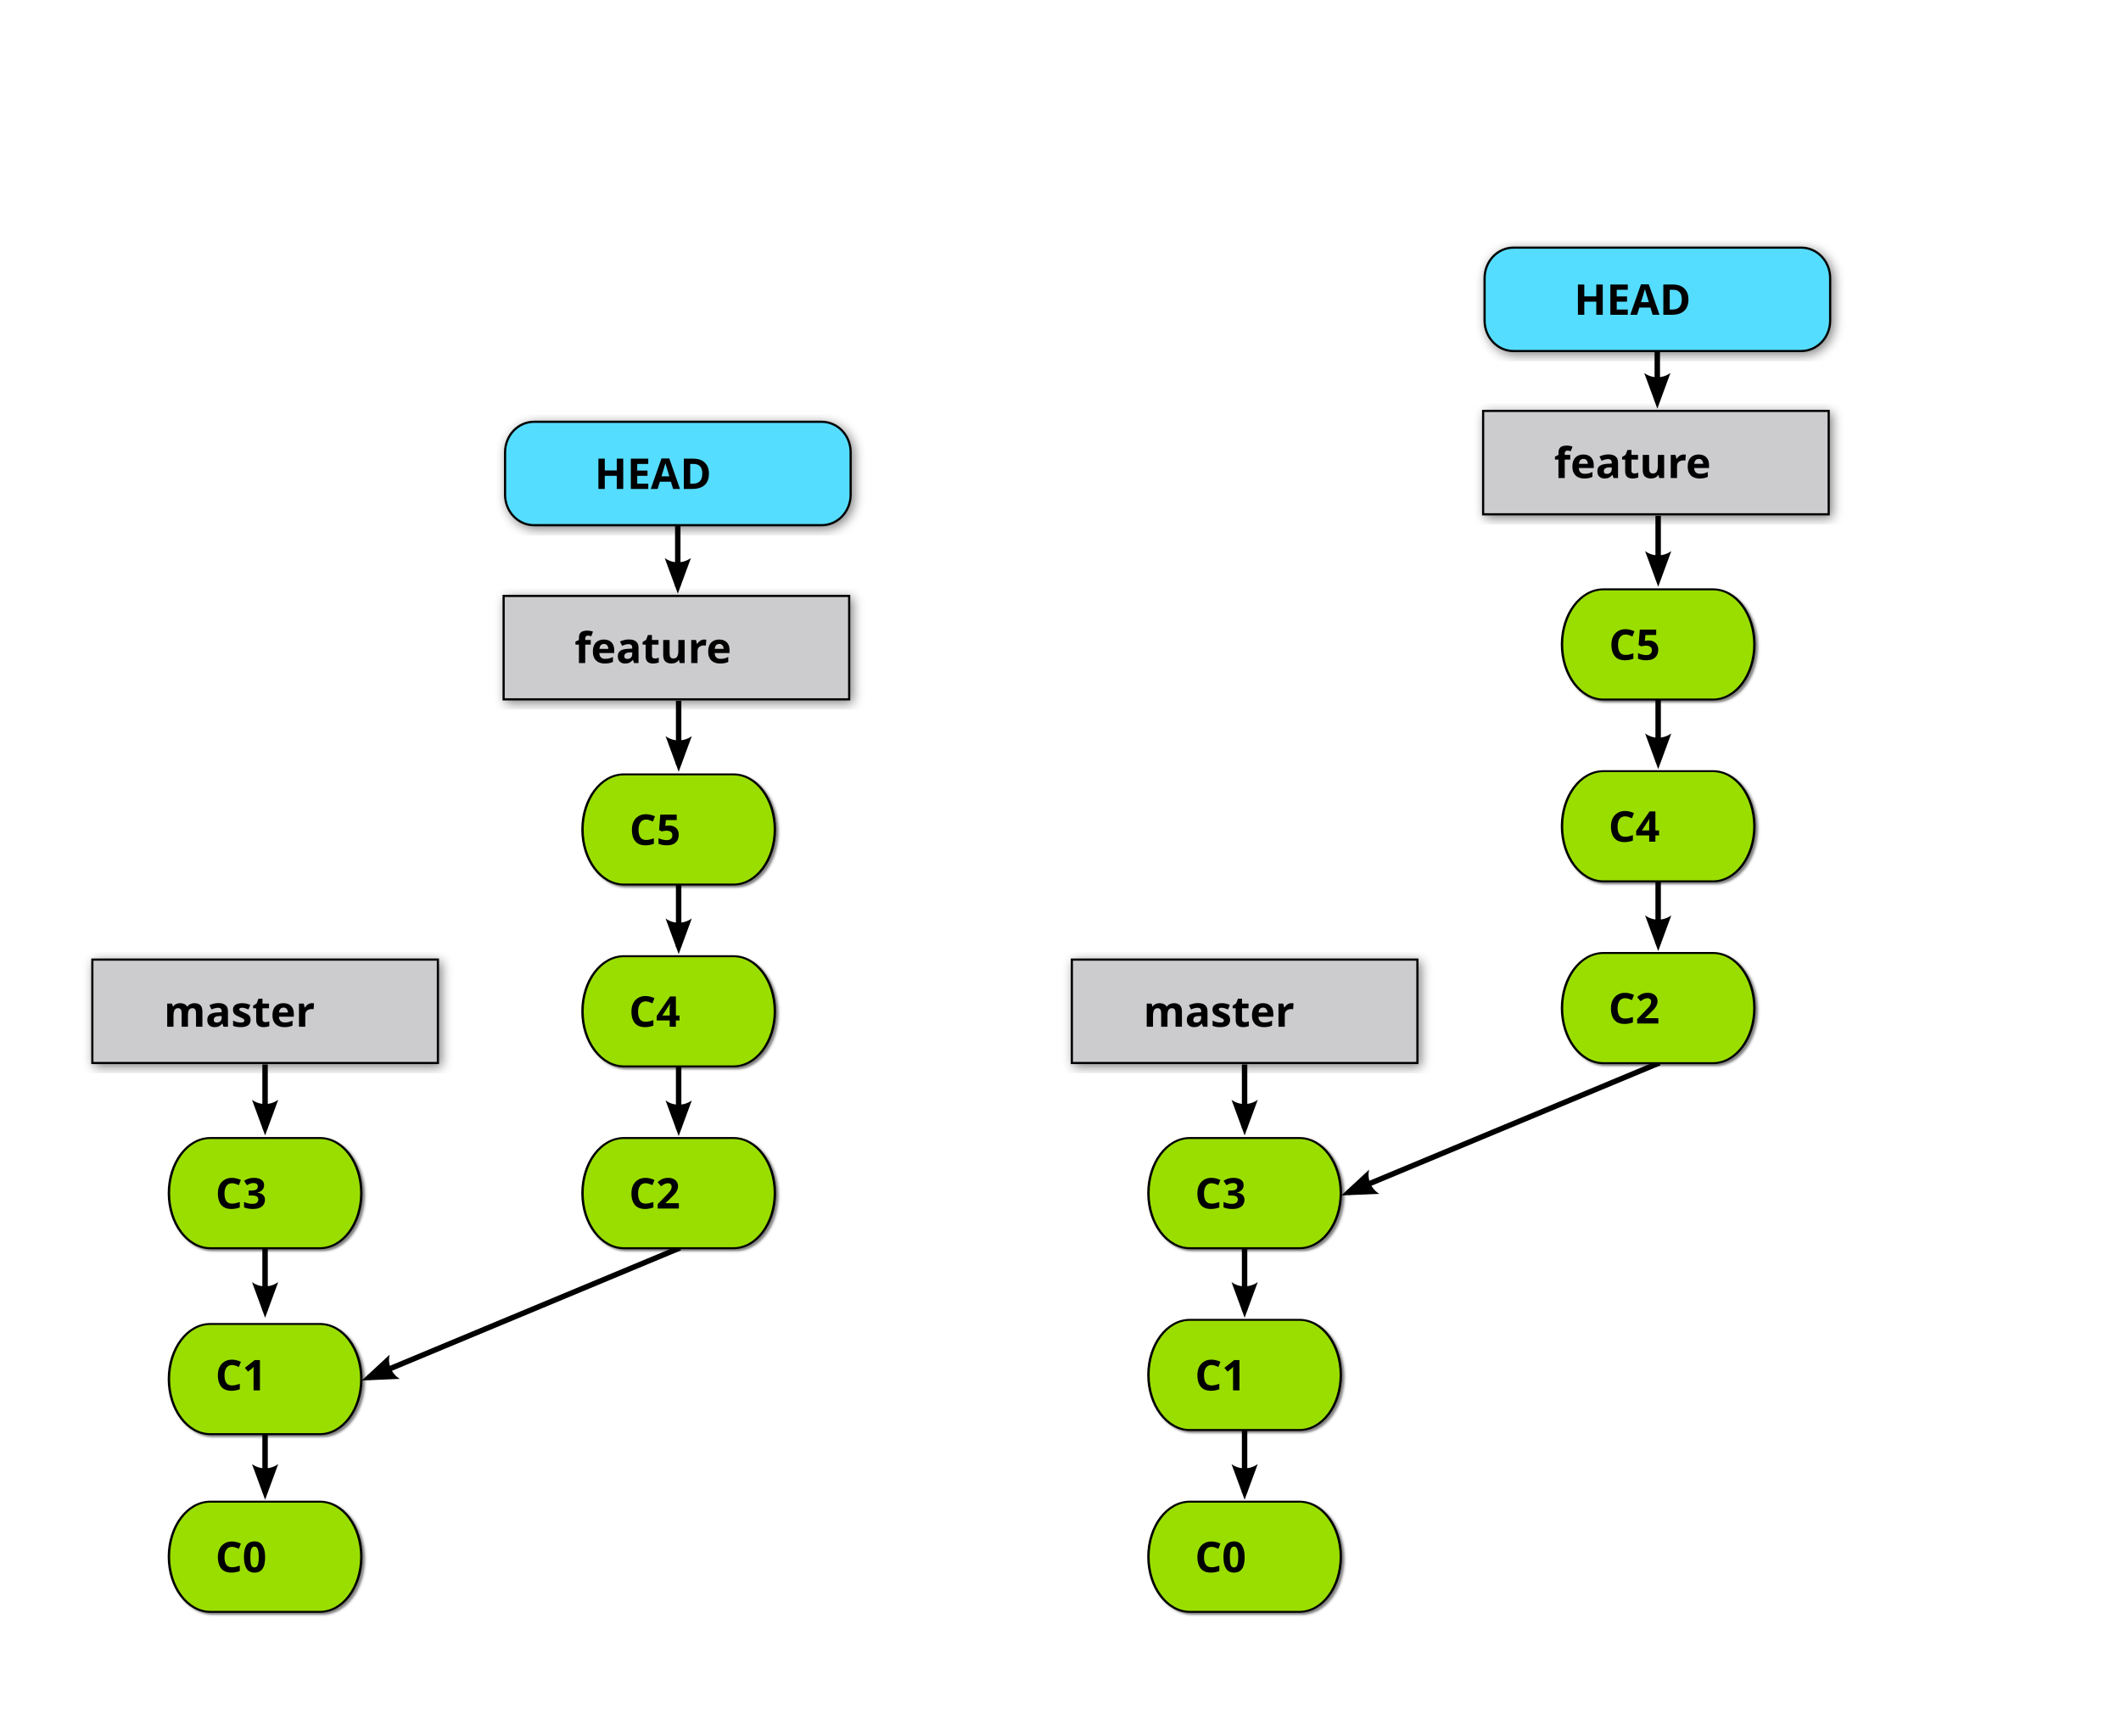
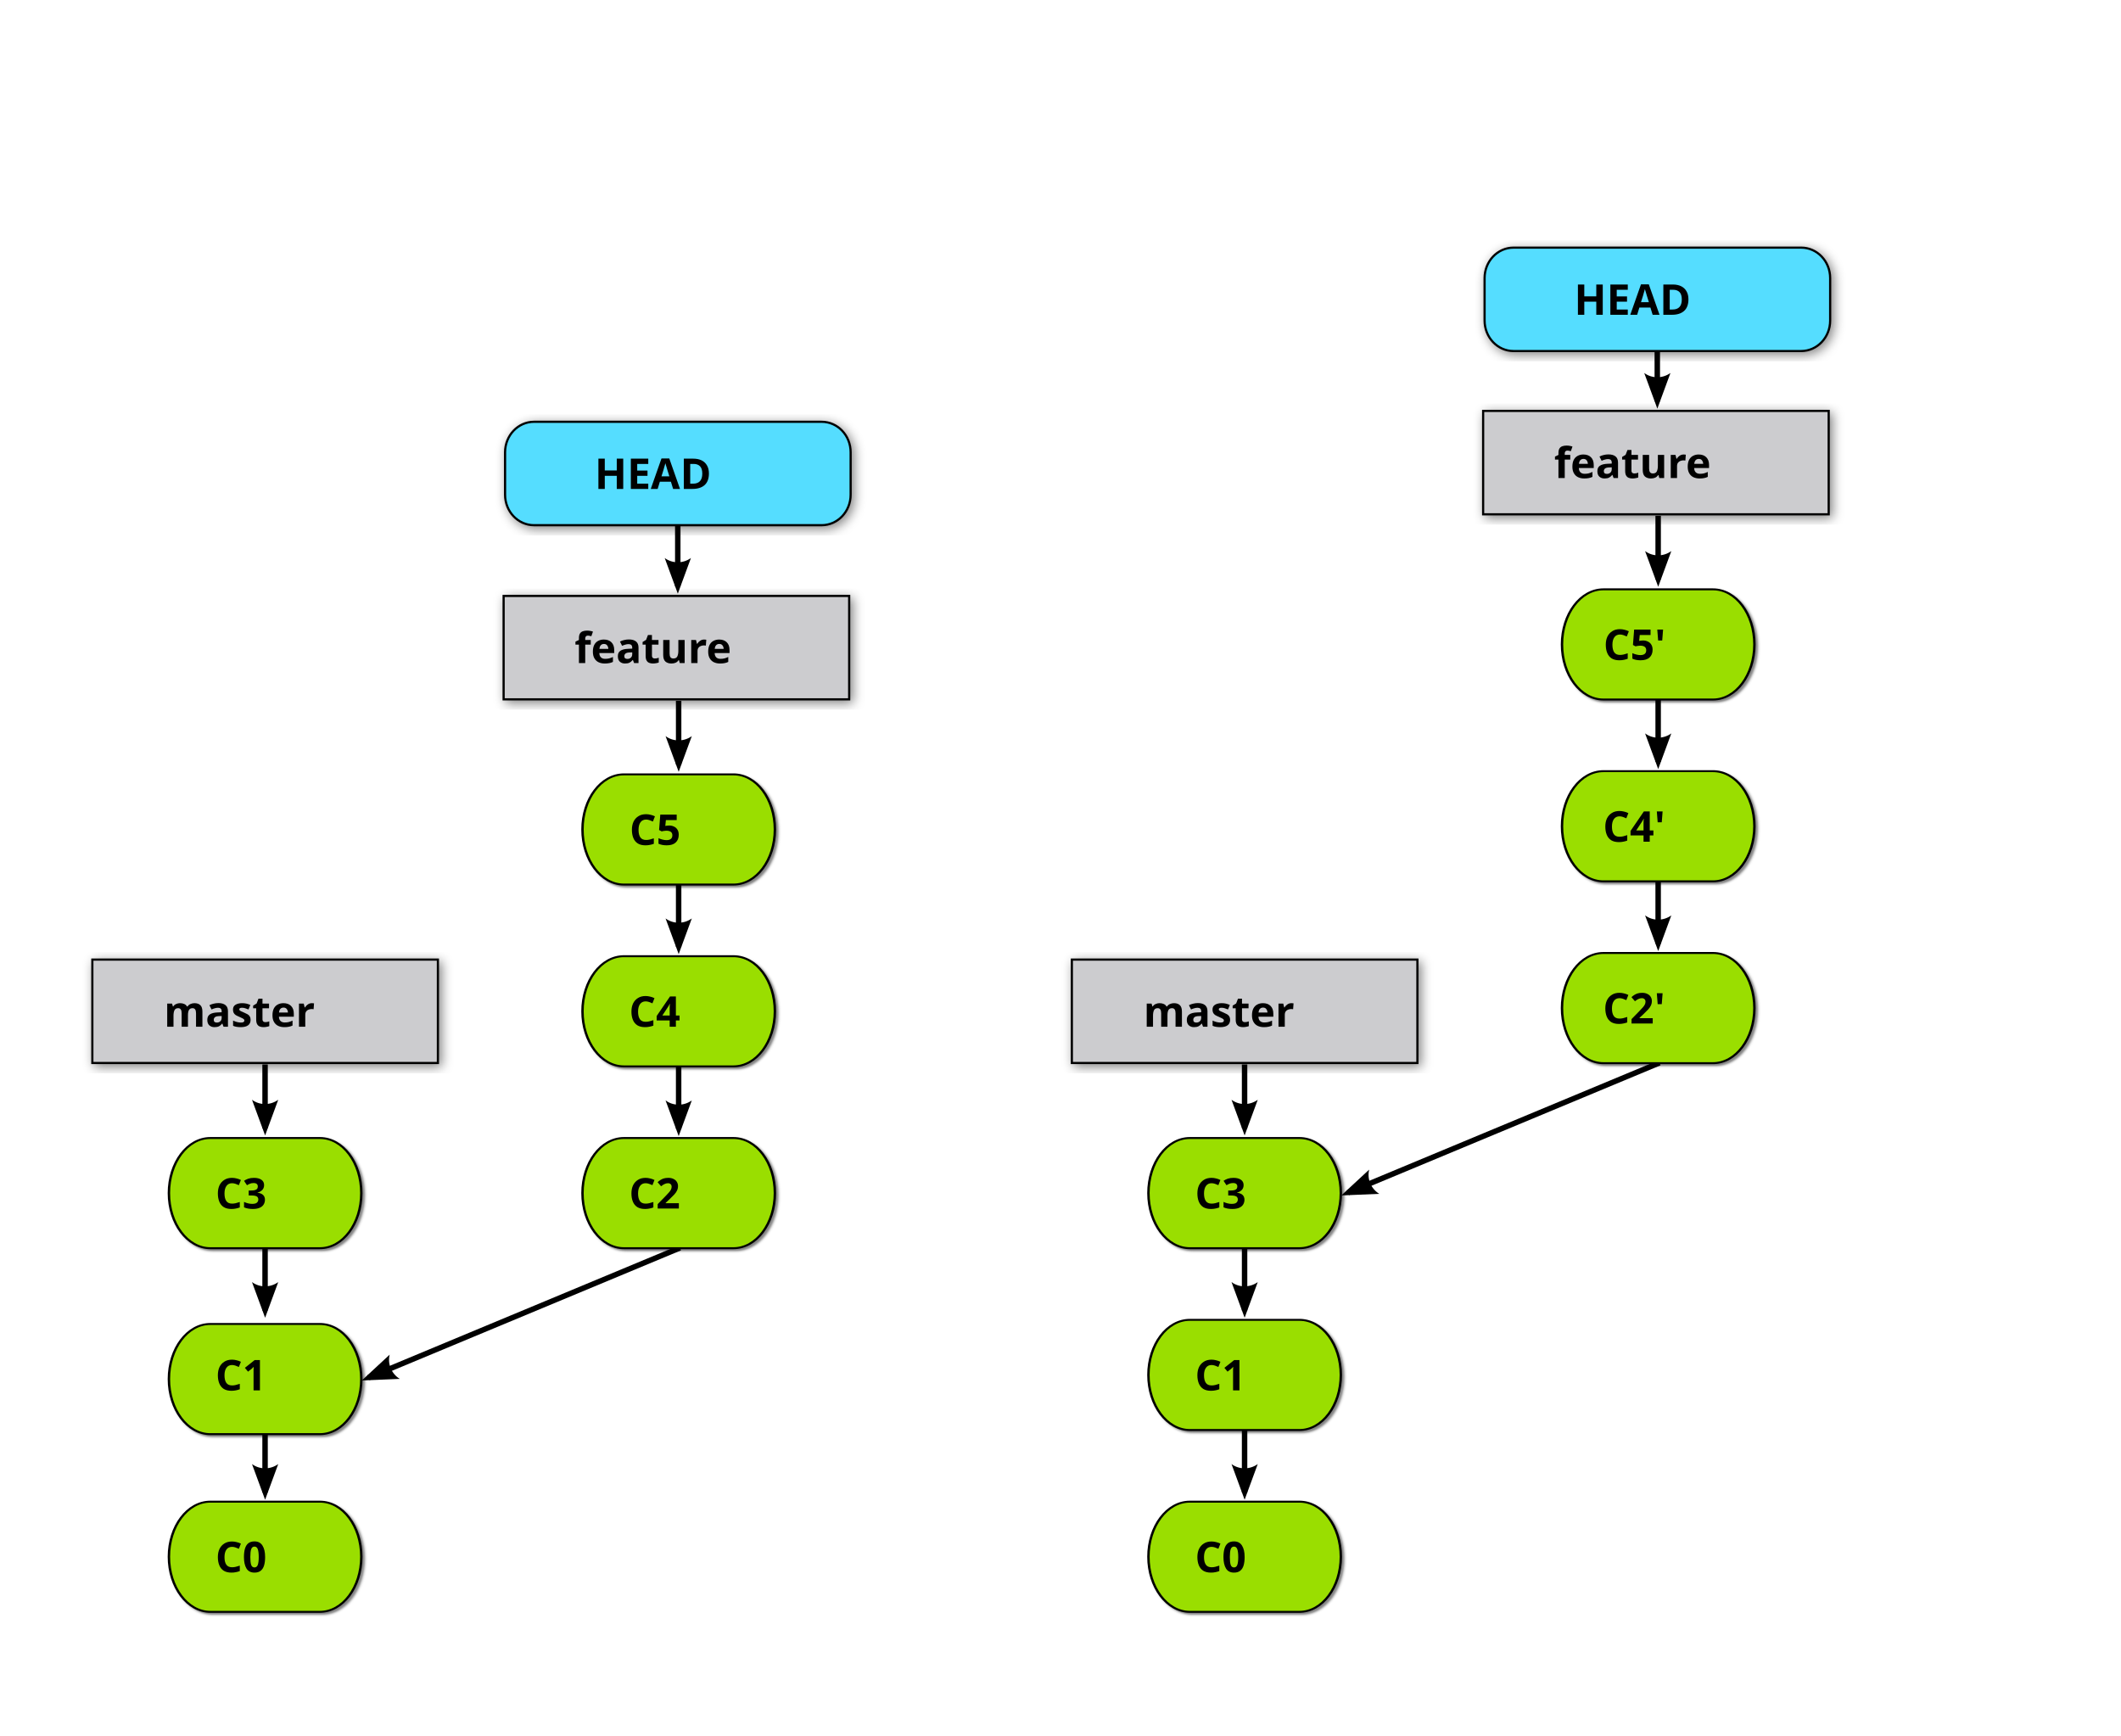
<svg xmlns="http://www.w3.org/2000/svg" xmlns:ns1="http://www.openswatchbook.org/uri/2009/osb" width="389.764" height="318.898" id="svg2" version="1.1">
  <defs id="defs4">
    <marker orient="auto" refY="0.0" refX="0.0" id="Arrow2Mend" style="overflow:visible;">
      <path id="path6502" style="fill-rule:evenodd;stroke-width:0.625;stroke-linejoin:round;" d="M 8.719,4.034 L -2.207,0.016 L 8.719,-4.002 C 6.973,-1.63 6.983,1.616 8.719,4.034 z " transform="scale(0.6) rotate(180) translate(0,0)" />
    </marker>
    <marker orient="auto" refY="0.0" refX="0.0" id="Arrow2Send" style="overflow:visible;">
      <path id="path6508" style="fill-rule:evenodd;stroke-width:0.625;stroke-linejoin:round;" d="M 8.719,4.034 L -2.207,0.016 L 8.719,-4.002 C 6.973,-1.63 6.983,1.616 8.719,4.034 z " transform="scale(0.3) rotate(180) translate(-2.3,0)" />
    </marker>
    <marker style="overflow:visible" id="TriangleOutS" refX="0" refY="0" orient="auto">
      <path transform="scale(0.2,0.2)" style="fill-rule:evenodd;stroke:#000000;stroke-width:1pt" d="m 5.77,0 -8.65,5 0,-10 8.65,5 z" id="path4184" />
    </marker>
    <marker style="overflow:visible" id="TriangleOutL" refX="0" refY="0" orient="auto">
      <path transform="scale(0.8,0.8)" style="fill-rule:evenodd;stroke:#000000;stroke-width:1pt" d="m 5.77,0 -8.65,5 0,-10 8.65,5 z" id="path4178" />
    </marker>
    <marker style="overflow:visible" id="Arrow1Mend" refX="0" refY="0" orient="auto">
      <path transform="matrix(-0.4,0,0,-0.4,-4,0)" style="fill-rule:evenodd;stroke:#000000;stroke-width:1pt" d="M 0,0 5,-5 -12.5,0 5,5 0,0 z" id="path4045" />
    </marker>
    <marker style="overflow:visible" id="Arrow1Lend" refX="0" refY="0" orient="auto">
      <path transform="matrix(-0.8,0,0,-0.8,-10,0)" style="fill-rule:evenodd;stroke:#000000;stroke-width:1pt" d="M 0,0 5,-5 -12.5,0 5,5 0,0 z" id="path4039" />
    </marker>
    <marker style="overflow:visible" id="Arrow1Lstart" refX="0" refY="0" orient="auto">
      <path transform="matrix(0.8,0,0,0.8,10,0)" style="fill-rule:evenodd;stroke:#000000;stroke-width:1pt" d="M 0,0 5,-5 -12.5,0 5,5 0,0 z" id="path4036" />
    </marker>
    <linearGradient ns1:paint="solid" id="linearGradient4513">
      <stop id="stop4515" offset="0" style="stop-color:#000000;stop-opacity:1;" />
    </linearGradient>
    <marker style="overflow:visible" id="Arrow2Lend" refX="0" refY="0" orient="auto">
      <path transform="matrix(-1.1,0,0,-1.1,-1.1,0)" d="M 8.719,4.034 -2.207,0.016 8.719,-4.002 c -1.745,2.372 -1.735,5.617 -6e-7,8.035 z" style="fill-rule:evenodd;stroke-width:0.625;stroke-linejoin:round" id="path4057" />
    </marker>
    <marker style="overflow:visible" id="Arrow2Lend-7" refX="0" refY="0" orient="auto">
      <path transform="matrix(-1.1,0,0,-1.1,-1.1,0)" d="M 8.719,4.034 -2.207,0.016 8.719,-4.002 c -1.745,2.372 -1.735,5.617 -6e-7,8.035 z" style="fill-rule:evenodd;stroke-width:0.625;stroke-linejoin:round" id="path4057-6" />
    </marker>
    <marker style="overflow:visible" id="TriangleOutS9" refX="0" refY="0" orient="auto">
      <path transform="scale(0.2,0.2)" style="fill:#deaa87;fill-rule:evenodd;stroke:#deaa87;stroke-width:1pt" d="m 5.77,0 -8.65,5 0,-10 8.65,5 z" id="path6605" />
    </marker>
    <filter color-interpolation-filters="sRGB" id="filter5995-1">
      <feFlood flood-opacity="0.5" flood-color="rgb(0,0,0)" result="flood" id="feFlood5997-1" />
      <feComposite in="flood" operator="in" result="composite1" id="feComposite5999-8" in2="SourceGraphic" />
      <feGaussianBlur stdDeviation="1" result="blur" id="feGaussianBlur6001-6" />
      <feOffset dx="1.5" dy="1.5" result="offset" id="feOffset6003-1" />
      <feComposite in="SourceGraphic" in2="offset" operator="over" result="composite2" id="feComposite6005-3" />
    </filter>
    <filter color-interpolation-filters="sRGB" id="filter5995-5-2">
      <feFlood flood-opacity="0.5" flood-color="rgb(0,0,0)" result="flood" id="feFlood5997-8-4" />
      <feComposite in="flood" in2="SourceGraphic" operator="in" result="composite1" id="feComposite5999-9-0" />
      <feGaussianBlur stdDeviation="1" result="blur" id="feGaussianBlur6001-2-1" />
      <feOffset dx="1.5" dy="1.5" result="offset" id="feOffset6003-8-4" />
      <feComposite in="SourceGraphic" in2="offset" operator="over" result="composite2" id="feComposite6005-6-2" />
    </filter>
    <filter color-interpolation-filters="sRGB" id="filter5995-5-2-5">
      <feFlood flood-opacity="0.5" flood-color="rgb(0,0,0)" result="flood" id="feFlood5997-8-4-1" />
      <feComposite in="flood" in2="SourceGraphic" operator="in" result="composite1" id="feComposite5999-9-0-6" />
      <feGaussianBlur stdDeviation="1" result="blur" id="feGaussianBlur6001-2-1-1" />
      <feOffset dx="1.5" dy="1.5" result="offset" id="feOffset6003-8-4-8" />
      <feComposite in="SourceGraphic" in2="offset" operator="over" result="composite2" id="feComposite6005-6-2-1" />
    </filter>
    <filter color-interpolation-filters="sRGB" id="filter5995-5-2-4">
      <feFlood flood-opacity="0.5" flood-color="rgb(0,0,0)" result="flood" id="feFlood5997-8-4-0" />
      <feComposite in="flood" in2="SourceGraphic" operator="in" result="composite1" id="feComposite5999-9-0-0" />
      <feGaussianBlur stdDeviation="1" result="blur" id="feGaussianBlur6001-2-1-7" />
      <feOffset dx="1.5" dy="1.5" result="offset" id="feOffset6003-8-4-3" />
      <feComposite in="SourceGraphic" in2="offset" operator="over" result="composite2" id="feComposite6005-6-2-6" />
    </filter>
    <filter color-interpolation-filters="sRGB" id="filter5995-5-2-3">
      <feFlood flood-opacity="0.5" flood-color="rgb(0,0,0)" result="flood" id="feFlood5997-8-4-15" />
      <feComposite in="flood" in2="SourceGraphic" operator="in" result="composite1" id="feComposite5999-9-0-4" />
      <feGaussianBlur stdDeviation="1" result="blur" id="feGaussianBlur6001-2-1-6" />
      <feOffset dx="1.5" dy="1.5" result="offset" id="feOffset6003-8-4-5" />
      <feComposite in="SourceGraphic" in2="offset" operator="over" result="composite2" id="feComposite6005-6-2-0" />
    </filter>
    <filter color-interpolation-filters="sRGB" id="filter5995-5-2-7">
      <feFlood flood-opacity="0.5" flood-color="rgb(0,0,0)" result="flood" id="feFlood5997-8-4-4" />
      <feComposite in="flood" in2="SourceGraphic" operator="in" result="composite1" id="feComposite5999-9-0-9" />
      <feGaussianBlur stdDeviation="1" result="blur" id="feGaussianBlur6001-2-1-4" />
      <feOffset dx="1.5" dy="1.5" result="offset" id="feOffset6003-8-4-0" />
      <feComposite in="SourceGraphic" in2="offset" operator="over" result="composite2" id="feComposite6005-6-2-2" />
    </filter>
    <filter color-interpolation-filters="sRGB" id="filter5995-5-2-39">
      <feFlood flood-opacity="0.5" flood-color="rgb(0,0,0)" result="flood" id="feFlood5997-8-4-7" />
      <feComposite in="flood" in2="SourceGraphic" operator="in" result="composite1" id="feComposite5999-9-0-67" />
      <feGaussianBlur stdDeviation="1" result="blur" id="feGaussianBlur6001-2-1-0" />
      <feOffset dx="1.5" dy="1.5" result="offset" id="feOffset6003-8-4-7" />
      <feComposite in="SourceGraphic" in2="offset" operator="over" result="composite2" id="feComposite6005-6-2-07" />
    </filter>
    <filter color-interpolation-filters="sRGB" id="filter5995-5-2-1">
      <feFlood flood-opacity="0.5" flood-color="rgb(0,0,0)" result="flood" id="feFlood5997-8-4-8" />
      <feComposite in="flood" in2="SourceGraphic" operator="in" result="composite1" id="feComposite5999-9-0-04" />
      <feGaussianBlur stdDeviation="1" result="blur" id="feGaussianBlur6001-2-1-63" />
      <feOffset dx="1.5" dy="1.5" result="offset" id="feOffset6003-8-4-9" />
      <feComposite in="SourceGraphic" in2="offset" operator="over" result="composite2" id="feComposite6005-6-2-9" />
    </filter>
    <filter color-interpolation-filters="sRGB" id="filter5995-5-2-35">
      <feFlood flood-opacity="0.5" flood-color="rgb(0,0,0)" result="flood" id="feFlood5997-8-4-5" />
      <feComposite in="flood" in2="SourceGraphic" operator="in" result="composite1" id="feComposite5999-9-0-5" />
      <feGaussianBlur stdDeviation="1" result="blur" id="feGaussianBlur6001-2-1-3" />
      <feOffset dx="1.5" dy="1.5" result="offset" id="feOffset6003-8-4-4" />
      <feComposite in="SourceGraphic" in2="offset" operator="over" result="composite2" id="feComposite6005-6-2-12" />
    </filter>
    <filter color-interpolation-filters="sRGB" id="filter5995-5-2-34">
      <feFlood flood-opacity="0.5" flood-color="rgb(0,0,0)" result="flood" id="feFlood5997-8-4-08" />
      <feComposite in="flood" in2="SourceGraphic" operator="in" result="composite1" id="feComposite5999-9-0-59" />
      <feGaussianBlur stdDeviation="1" result="blur" id="feGaussianBlur6001-2-1-5" />
      <feOffset dx="1.5" dy="1.5" result="offset" id="feOffset6003-8-4-42" />
      <feComposite in="SourceGraphic" in2="offset" operator="over" result="composite2" id="feComposite6005-6-2-4" />
    </filter>
    <filter color-interpolation-filters="sRGB" id="filter5995-5-2-9">
      <feFlood flood-opacity="0.5" flood-color="rgb(0,0,0)" result="flood" id="feFlood5997-8-4-77" />
      <feComposite in="flood" in2="SourceGraphic" operator="in" result="composite1" id="feComposite5999-9-0-97" />
      <feGaussianBlur stdDeviation="1" result="blur" id="feGaussianBlur6001-2-1-46" />
      <feOffset dx="1.5" dy="1.5" result="offset" id="feOffset6003-8-4-03" />
      <feComposite in="SourceGraphic" in2="offset" operator="over" result="composite2" id="feComposite6005-6-2-5" />
    </filter>
    <filter color-interpolation-filters="sRGB" id="filter5995-5-2-91">
      <feFlood flood-opacity="0.5" flood-color="rgb(0,0,0)" result="flood" id="feFlood5997-8-4-06" />
      <feComposite in="flood" in2="SourceGraphic" operator="in" result="composite1" id="feComposite5999-9-0-65" />
      <feGaussianBlur stdDeviation="1" result="blur" id="feGaussianBlur6001-2-1-8" />
      <feOffset dx="1.5" dy="1.5" result="offset" id="feOffset6003-8-4-85" />
      <feComposite in="SourceGraphic" in2="offset" operator="over" result="composite2" id="feComposite6005-6-2-14" />
    </filter>
    <filter color-interpolation-filters="sRGB" id="filter5995-5-2-0">
      <feFlood flood-opacity="0.5" flood-color="rgb(0,0,0)" result="flood" id="feFlood5997-8-4-17" />
      <feComposite in="flood" in2="SourceGraphic" operator="in" result="composite1" id="feComposite5999-9-0-7" />
      <feGaussianBlur stdDeviation="1" result="blur" id="feGaussianBlur6001-2-1-59" />
      <feOffset dx="1.5" dy="1.5" result="offset" id="feOffset6003-8-4-1" />
      <feComposite in="SourceGraphic" in2="offset" operator="over" result="composite2" id="feComposite6005-6-2-11" />
    </filter>
    <filter color-interpolation-filters="sRGB" id="filter5995-5-2-10">
      <feFlood flood-opacity="0.5" flood-color="rgb(0,0,0)" result="flood" id="feFlood5997-8-4-778" />
      <feComposite in="flood" in2="SourceGraphic" operator="in" result="composite1" id="feComposite5999-9-0-72" />
      <feGaussianBlur stdDeviation="1" result="blur" id="feGaussianBlur6001-2-1-42" />
      <feOffset dx="1.5" dy="1.5" result="offset" id="feOffset6003-8-4-17" />
      <feComposite in="SourceGraphic" in2="offset" operator="over" result="composite2" id="feComposite6005-6-2-3" />
    </filter>
    <filter color-interpolation-filters="sRGB" id="filter5995-5-2-30">
      <feFlood flood-opacity="0.5" flood-color="rgb(0,0,0)" result="flood" id="feFlood5997-8-4-83" />
      <feComposite in="flood" in2="SourceGraphic" operator="in" result="composite1" id="feComposite5999-9-0-51" />
      <feGaussianBlur stdDeviation="1" result="blur" id="feGaussianBlur6001-2-1-73" />
      <feOffset dx="1.5" dy="1.5" result="offset" id="feOffset6003-8-4-30" />
      <feComposite in="SourceGraphic" in2="offset" operator="over" result="composite2" id="feComposite6005-6-2-30" />
    </filter>
    <filter color-interpolation-filters="sRGB" id="filter5995-5-2-43">
      <feFlood flood-opacity="0.5" flood-color="rgb(0,0,0)" result="flood" id="feFlood5997-8-4-87" />
      <feComposite in="flood" in2="SourceGraphic" operator="in" result="composite1" id="feComposite5999-9-0-3" />
      <feGaussianBlur stdDeviation="1" result="blur" id="feGaussianBlur6001-2-1-18" />
      <feOffset dx="1.5" dy="1.5" result="offset" id="feOffset6003-8-4-08" />
      <feComposite in="SourceGraphic" in2="offset" operator="over" result="composite2" id="feComposite6005-6-2-60" />
    </filter>
    <filter color-interpolation-filters="sRGB" id="filter5995-5-2-43-2">
      <feFlood flood-opacity="0.5" flood-color="rgb(0,0,0)" result="flood" id="feFlood5997-8-4-87-2" />
      <feComposite in="flood" in2="SourceGraphic" operator="in" result="composite1" id="feComposite5999-9-0-3-4" />
      <feGaussianBlur stdDeviation="1" result="blur" id="feGaussianBlur6001-2-1-18-1" />
      <feOffset dx="1.5" dy="1.5" result="offset" id="feOffset6003-8-4-08-5" />
      <feComposite in="SourceGraphic" in2="offset" operator="over" result="composite2" id="feComposite6005-6-2-60-4" />
    </filter>
    <filter color-interpolation-filters="sRGB" id="filter5995-5-2-30-4">
      <feFlood flood-opacity="0.5" flood-color="rgb(0,0,0)" result="flood" id="feFlood5997-8-4-83-7" />
      <feComposite in="flood" in2="SourceGraphic" operator="in" result="composite1" id="feComposite5999-9-0-51-4" />
      <feGaussianBlur stdDeviation="1" result="blur" id="feGaussianBlur6001-2-1-73-9" />
      <feOffset dx="1.5" dy="1.5" result="offset" id="feOffset6003-8-4-30-3" />
      <feComposite in="SourceGraphic" in2="offset" operator="over" result="composite2" id="feComposite6005-6-2-30-6" />
    </filter>
    <filter color-interpolation-filters="sRGB" id="filter5995-5-2-8">
      <feFlood flood-opacity="0.5" flood-color="rgb(0,0,0)" result="flood" id="feFlood5997-8-4-81" />
      <feComposite in="flood" in2="SourceGraphic" operator="in" result="composite1" id="feComposite5999-9-0-8" />
      <feGaussianBlur stdDeviation="1" result="blur" id="feGaussianBlur6001-2-1-32" />
      <feOffset dx="1.5" dy="1.5" result="offset" id="feOffset6003-8-4-50" />
      <feComposite in="SourceGraphic" in2="offset" operator="over" result="composite2" id="feComposite6005-6-2-54" />
    </filter>
    <filter color-interpolation-filters="sRGB" id="filter5995-5-2-43-2-7">
      <feFlood flood-opacity="0.5" flood-color="rgb(0,0,0)" result="flood" id="feFlood5997-8-4-87-2-1" />
      <feComposite in="flood" in2="SourceGraphic" operator="in" result="composite1" id="feComposite5999-9-0-3-4-6" />
      <feGaussianBlur stdDeviation="1" result="blur" id="feGaussianBlur6001-2-1-18-1-4" />
      <feOffset dx="1.5" dy="1.5" result="offset" id="feOffset6003-8-4-08-5-1" />
      <feComposite in="SourceGraphic" in2="offset" operator="over" result="composite2" id="feComposite6005-6-2-60-4-7" />
    </filter>
    <filter color-interpolation-filters="sRGB" id="filter5995-5-2-30-4-8">
      <feFlood flood-opacity="0.5" flood-color="rgb(0,0,0)" result="flood" id="feFlood5997-8-4-83-7-6" />
      <feComposite in="flood" in2="SourceGraphic" operator="in" result="composite1" id="feComposite5999-9-0-51-4-1" />
      <feGaussianBlur stdDeviation="1" result="blur" id="feGaussianBlur6001-2-1-73-9-0" />
      <feOffset dx="1.5" dy="1.5" result="offset" id="feOffset6003-8-4-30-3-3" />
      <feComposite in="SourceGraphic" in2="offset" operator="over" result="composite2" id="feComposite6005-6-2-30-6-8" />
    </filter>
    <filter color-interpolation-filters="sRGB" id="filter5995-5-2-8-6">
      <feFlood flood-opacity="0.5" flood-color="rgb(0,0,0)" result="flood" id="feFlood5997-8-4-81-1" />
      <feComposite in="flood" in2="SourceGraphic" operator="in" result="composite1" id="feComposite5999-9-0-8-4" />
      <feGaussianBlur stdDeviation="1" result="blur" id="feGaussianBlur6001-2-1-32-6" />
      <feOffset dx="1.5" dy="1.5" result="offset" id="feOffset6003-8-4-50-6" />
      <feComposite in="SourceGraphic" in2="offset" operator="over" result="composite2" id="feComposite6005-6-2-54-0" />
    </filter>
    <filter color-interpolation-filters="sRGB" id="filter5995-5-2-43-2-5">
      <feFlood flood-opacity="0.5" flood-color="rgb(0,0,0)" result="flood" id="feFlood5997-8-4-87-2-0" />
      <feComposite in="flood" in2="SourceGraphic" operator="in" result="composite1" id="feComposite5999-9-0-3-4-60" />
      <feGaussianBlur stdDeviation="1" result="blur" id="feGaussianBlur6001-2-1-18-1-2" />
      <feOffset dx="1.5" dy="1.5" result="offset" id="feOffset6003-8-4-08-5-3" />
      <feComposite in="SourceGraphic" in2="offset" operator="over" result="composite2" id="feComposite6005-6-2-60-4-6" />
    </filter>
    <filter color-interpolation-filters="sRGB" id="filter5995-5-2-30-4-9">
      <feFlood flood-opacity="0.5" flood-color="rgb(0,0,0)" result="flood" id="feFlood5997-8-4-83-7-4" />
      <feComposite in="flood" in2="SourceGraphic" operator="in" result="composite1" id="feComposite5999-9-0-51-4-4" />
      <feGaussianBlur stdDeviation="1" result="blur" id="feGaussianBlur6001-2-1-73-9-7" />
      <feOffset dx="1.5" dy="1.5" result="offset" id="feOffset6003-8-4-30-3-8" />
      <feComposite in="SourceGraphic" in2="offset" operator="over" result="composite2" id="feComposite6005-6-2-30-6-0" />
    </filter>
    <filter color-interpolation-filters="sRGB" id="filter5995-5-2-8-3">
      <feFlood flood-opacity="0.5" flood-color="rgb(0,0,0)" result="flood" id="feFlood5997-8-4-81-9" />
      <feComposite in="flood" in2="SourceGraphic" operator="in" result="composite1" id="feComposite5999-9-0-8-9" />
      <feGaussianBlur stdDeviation="1" result="blur" id="feGaussianBlur6001-2-1-32-3" />
      <feOffset dx="1.5" dy="1.5" result="offset" id="feOffset6003-8-4-50-5" />
      <feComposite in="SourceGraphic" in2="offset" operator="over" result="composite2" id="feComposite6005-6-2-54-2" />
    </filter>
    <filter color-interpolation-filters="sRGB" id="filter23421-1" width="1.2" x="-0.1">
      <feFlood flood-opacity="0.5" flood-color="rgb(0,0,0)" result="flood" id="feFlood23423-11" />
      <feComposite in="flood" in2="SourceGraphic" operator="in" result="composite1" id="feComposite23425-16" />
      <feGaussianBlur stdDeviation="1" result="blur" id="feGaussianBlur23427-98" />
      <feOffset dx="0.5" dy="0.5" result="offset" id="feOffset23429-32" />
      <feComposite in="SourceGraphic" in2="offset" operator="over" result="composite2" id="feComposite23431-4" />
    </filter>
    <marker orient="auto" refY="0" refX="0" id="Arrow2Mend-2" style="overflow:visible">
      <path id="path6502-7" style="fill-rule:evenodd;stroke-width:0.625;stroke-linejoin:round" d="M 8.719,4.034 -2.207,0.016 8.719,-4.002 c -1.745,2.372 -1.735,5.617 -6e-7,8.035 z" transform="scale(-0.6,-0.6)" />
    </marker>
    <filter color-interpolation-filters="sRGB" id="filter23421-7-9" width="1.2" x="-0.1">
      <feFlood flood-opacity="0.5" flood-color="rgb(0,0,0)" result="flood" id="feFlood23423-1-2" />
      <feComposite in="flood" in2="SourceGraphic" operator="in" result="composite1" id="feComposite23425-1-21" />
      <feGaussianBlur stdDeviation="1" result="blur" id="feGaussianBlur23427-9-5" />
      <feOffset dx="0.5" dy="0.5" result="offset" id="feOffset23429-3-63" />
      <feComposite in="SourceGraphic" in2="offset" operator="over" result="composite2" id="feComposite23431-9-8" />
    </filter>
    <filter color-interpolation-filters="sRGB" id="filter23421-1-9" width="1.2" x="-0.1">
      <feFlood flood-opacity="0.5" flood-color="rgb(0,0,0)" result="flood" id="feFlood23423-11-6" />
      <feComposite in="flood" in2="SourceGraphic" operator="in" result="composite1" id="feComposite23425-16-9" />
      <feGaussianBlur stdDeviation="1" result="blur" id="feGaussianBlur23427-98-2" />
      <feOffset dx="0.5" dy="0.5" result="offset" id="feOffset23429-32-8" />
      <feComposite in="SourceGraphic" in2="offset" operator="over" result="composite2" id="feComposite23431-4-5" />
    </filter>
    <filter color-interpolation-filters="sRGB" id="filter23421-7-9-0" width="1.2" x="-0.1">
      <feFlood flood-opacity="0.5" flood-color="rgb(0,0,0)" result="flood" id="feFlood23423-1-2-8" />
      <feComposite in="flood" in2="SourceGraphic" operator="in" result="composite1" id="feComposite23425-1-21-9" />
      <feGaussianBlur stdDeviation="1" result="blur" id="feGaussianBlur23427-9-5-6" />
      <feOffset dx="0.5" dy="0.5" result="offset" id="feOffset23429-3-63-7" />
      <feComposite in="SourceGraphic" in2="offset" operator="over" result="composite2" id="feComposite23431-9-8-7" />
    </filter>
    <marker orient="auto" refY="0" refX="0" id="Arrow2Mend-8" style="overflow:visible">
      <path id="path6502-2" style="fill-rule:evenodd;stroke-width:0.625;stroke-linejoin:round" d="M 8.719,4.034 -2.207,0.016 8.719,-4.002 c -1.745,2.372 -1.735,5.617 -6e-7,8.035 z" transform="scale(-0.6,-0.6)" />
    </marker>
    <filter color-interpolation-filters="sRGB" id="filter23421-1-4" width="1.2" x="-0.1">
      <feFlood flood-opacity="0.5" flood-color="rgb(0,0,0)" result="flood" id="feFlood23423-11-1" />
      <feComposite in="flood" in2="SourceGraphic" operator="in" result="composite1" id="feComposite23425-16-1" />
      <feGaussianBlur stdDeviation="1" result="blur" id="feGaussianBlur23427-98-3" />
      <feOffset dx="0.5" dy="0.5" result="offset" id="feOffset23429-32-1" />
      <feComposite in="SourceGraphic" in2="offset" operator="over" result="composite2" id="feComposite23431-4-9" />
    </filter>
    <filter color-interpolation-filters="sRGB" id="filter23421-1-4-5" width="1.2" x="-0.1">
      <feFlood flood-opacity="0.5" flood-color="rgb(0,0,0)" result="flood" id="feFlood23423-11-1-6" />
      <feComposite in="flood" in2="SourceGraphic" operator="in" result="composite1" id="feComposite23425-16-1-6" />
      <feGaussianBlur stdDeviation="1" result="blur" id="feGaussianBlur23427-98-3-7" />
      <feOffset dx="0.5" dy="0.5" result="offset" id="feOffset23429-32-1-2" />
      <feComposite in="SourceGraphic" in2="offset" operator="over" result="composite2" id="feComposite23431-4-9-8" />
    </filter>
  </defs>
  <g transform="translate(0,-733.4651)" id="layer1">
    <path id="path8059" d="m 124.958,962.753 -57.258,23.853" style="fill:none;stroke:#000000;stroke-width:1px;stroke-linecap:butt;stroke-linejoin:miter;stroke-opacity:1;marker-start:none;marker-end:url(#Arrow2Mend)" />
    <path style="fill:none;stroke:#000000;stroke-width:1px;stroke-linecap:butt;stroke-linejoin:miter;stroke-opacity:1;marker-start:none;marker-end:url(#Arrow2Mend)" d="m 304.958,928.753 -57.258,23.853" id="path3631" />
    <rect style="color:#000000;fill:#cccccf;fill-opacity:1;fill-rule:nonzero;stroke:#000000;stroke-width:0.4;stroke-linecap:butt;stroke-linejoin:miter;stroke-miterlimit:4;stroke-opacity:1;stroke-dasharray:none;stroke-dashoffset:0;marker:none;visibility:visible;display:inline;overflow:visible;filter:url(#filter23421-1-4-5);enable-background:accumulate" id="rect7937-8-3-1" width="63.5" height="19" x="16.969" y="909.785" rx="0" ry="0" />
    <path id="path3625" d="m 228.709,929.051 0,11.724" style="fill:none;stroke:#000000;stroke-width:1px;stroke-linecap:butt;stroke-linejoin:miter;stroke-opacity:1;marker-start:none;marker-end:url(#Arrow2Mend)" />
    <rect style="color:#000000;fill:#cccccf;fill-opacity:1;fill-rule:nonzero;stroke:#000000;stroke-width:0.4;stroke-linecap:butt;stroke-linejoin:miter;stroke-miterlimit:4;stroke-opacity:1;stroke-dasharray:none;stroke-dashoffset:0;marker:none;visibility:visible;display:inline;overflow:visible;filter:url(#filter23421-1-4);enable-background:accumulate" id="rect7937-8-3" width="63.5" height="19" x="196.969" y="909.785" rx="0" ry="0" />
    <path id="path3661" d="m 304.55,795.505 0,11.724" style="fill:none;stroke:#000000;stroke-width:1px;stroke-linecap:butt;stroke-linejoin:miter;stroke-opacity:1;marker-start:none;marker-end:url(#Arrow2Mend)" />
    <rect style="color:#000000;fill:#cccccf;fill-opacity:1;fill-rule:nonzero;stroke:#000000;stroke-width:0.4;stroke-linecap:butt;stroke-linejoin:miter;stroke-miterlimit:4;stroke-opacity:1;stroke-dasharray:none;stroke-dashoffset:0;marker:none;visibility:visible;display:inline;overflow:visible;filter:url(#filter23421-1-9);enable-background:accumulate" id="rect7937-8-5" width="63.5" height="19" x="272.548" y="808.967" rx="0" ry="0" />
    <rect style="color:#000000;fill:#55ddff;fill-opacity:1;fill-rule:nonzero;stroke:#000000;stroke-width:0.4;stroke-linecap:butt;stroke-linejoin:miter;stroke-miterlimit:4;stroke-opacity:1;stroke-dasharray:none;stroke-dashoffset:0;marker:none;visibility:visible;display:inline;overflow:visible;filter:url(#filter23421-7-9-0);enable-background:accumulate" id="rect4409-3-7" width="63.5" height="19" x="272.815" y="778.967" rx="5.32" ry="5.598" />
    <path style="fill:none;stroke:#000000;stroke-width:1px;stroke-linecap:butt;stroke-linejoin:miter;stroke-opacity:1;marker-start:none;marker-end:url(#Arrow2Mend)" d="m 124.55,829.505 0,11.724" id="path7949" />
    <rect style="color:#000000;fill:#55ddff;fill-opacity:1;fill-rule:nonzero;stroke:#000000;stroke-width:0.4;stroke-linecap:butt;stroke-linejoin:miter;stroke-miterlimit:4;stroke-opacity:1;stroke-dasharray:none;stroke-dashoffset:0;marker:none;visibility:visible;display:inline;overflow:visible;filter:url(#filter23421-7-9);enable-background:accumulate" id="rect4409-3" width="63.5" height="19" x="92.815" y="810.967" rx="5.32" ry="5.598" />
    <rect style="color:#000000;fill:#cccccf;fill-opacity:1;fill-rule:nonzero;stroke:#000000;stroke-width:0.4;stroke-linecap:butt;stroke-linejoin:miter;stroke-miterlimit:4;stroke-opacity:1;stroke-dasharray:none;stroke-dashoffset:0;marker:none;visibility:visible;display:inline;overflow:visible;filter:url(#filter23421-1);enable-background:accumulate" id="rect7937-8" width="63.5" height="19" x="92.548" y="842.967" rx="0" ry="0" />
    <path style="fill:none;stroke:#000000;stroke-width:1px;stroke-linecap:butt;stroke-linejoin:miter;stroke-opacity:1;marker-start:none;marker-end:url(#Arrow2Mend)" d="m 48.709,929.051 0,11.724" id="path7901" />
    <path id="path7903" d="m 48.709,962.551 0,11.724" style="fill:none;stroke:#000000;stroke-width:1px;stroke-linecap:butt;stroke-linejoin:miter;stroke-opacity:1;marker-start:none;marker-end:url(#Arrow2Mend)" />
    <path style="fill:none;stroke:#000000;stroke-width:1px;stroke-linecap:butt;stroke-linejoin:miter;stroke-opacity:1;marker-start:none;marker-end:url(#Arrow2Mend)" d="m 48.709,995.988 0,11.724" id="path7905" />
    <path id="path7951" d="m 124.709,862.233 0,11.724" style="fill:none;stroke:#000000;stroke-width:1px;stroke-linecap:butt;stroke-linejoin:miter;stroke-opacity:1;marker-start:none;marker-end:url(#Arrow2Mend)" />
    <path style="fill:none;stroke:#000000;stroke-width:1px;stroke-linecap:butt;stroke-linejoin:miter;stroke-opacity:1;marker-start:none;marker-end:url(#Arrow2Mend)" d="m 124.709,895.733 0,11.724" id="path7953" />
    <path id="path7955" d="m 124.709,929.17 0,11.724" style="fill:none;stroke:#000000;stroke-width:1px;stroke-linecap:butt;stroke-linejoin:miter;stroke-opacity:1;marker-start:none;marker-end:url(#Arrow2Mend)" />
    <path style="fill:none;stroke:#000000;stroke-width:1px;stroke-linecap:butt;stroke-linejoin:miter;stroke-opacity:1;marker-start:none;marker-end:url(#Arrow2Mend)" d="m 228.709,962.551 0,11.724" id="path3627" />
    <path id="path3629" d="m 228.709,995.988 0,11.724" style="fill:none;stroke:#000000;stroke-width:1px;stroke-linecap:butt;stroke-linejoin:miter;stroke-opacity:1;marker-start:none;marker-end:url(#Arrow2Mend)" />
    <path style="fill:none;stroke:#000000;stroke-width:1px;stroke-linecap:butt;stroke-linejoin:miter;stroke-opacity:1;marker-start:none;marker-end:url(#Arrow2Mend)" d="m 304.709,828.233 0,11.724" id="path3663" />
    <path id="path3665" d="m 304.709,861.733 0,11.724" style="fill:none;stroke:#000000;stroke-width:1px;stroke-linecap:butt;stroke-linejoin:miter;stroke-opacity:1;marker-start:none;marker-end:url(#Arrow2Mend)" />
    <path style="fill:none;stroke:#000000;stroke-width:1px;stroke-linecap:butt;stroke-linejoin:miter;stroke-opacity:1;marker-start:none;marker-end:url(#Arrow2Mend)" d="m 304.709,895.17 0,11.724" id="path3667" />
    <rect rx="25.536" ry="67.045" y="904.192" x="213.315" height="83.475" width="118.646" id="rect5386-7-7-3" style="color:#000000;fill:#9ade00;fill-opacity:1;fill-rule:nonzero;stroke:#000000;stroke-width:1.488;stroke-linecap:butt;stroke-linejoin:miter;stroke-miterlimit:4;stroke-opacity:1;stroke-dasharray:none;stroke-dashoffset:0;marker:none;visibility:visible;display:inline;overflow:visible;filter:url(#filter5995-5-2-8-3);enable-background:accumulate" transform="matrix(0.2980098,0,0,0.2425156,223.4697,689.2912)" />
    <rect rx="25.536" ry="67.045" y="904.192" x="213.315" height="83.475" width="118.646" id="rect5386-7-5-1-1" style="color:#000000;fill:#9ade00;fill-opacity:1;fill-rule:nonzero;stroke:#000000;stroke-width:1.488;stroke-linecap:butt;stroke-linejoin:miter;stroke-miterlimit:4;stroke-opacity:1;stroke-dasharray:none;stroke-dashoffset:0;marker:none;visibility:visible;display:inline;overflow:visible;filter:url(#filter5995-5-2-30-4-9);enable-background:accumulate" transform="matrix(0.2980098,0,0,0.2425156,223.4697,655.8823)" />
    <rect rx="25.536" ry="67.045" y="904.192" x="213.315" height="83.475" width="118.646" id="rect5386-7-1-5-20" style="color:#000000;fill:#9ade00;fill-opacity:1;fill-rule:nonzero;stroke:#000000;stroke-width:1.488;stroke-linecap:butt;stroke-linejoin:miter;stroke-miterlimit:4;stroke-opacity:1;stroke-dasharray:none;stroke-dashoffset:0;marker:none;visibility:visible;display:inline;overflow:visible;filter:url(#filter5995-5-2-43-2-5);enable-background:accumulate" transform="matrix(0.2980098,0,0,0.2425156,223.4697,622.4735)" />
    <rect rx="25.536" ry="67.045" y="904.192" x="213.315" height="83.475" width="118.646" id="rect5386-7-7-6" style="color:#000000;fill:#9ade00;fill-opacity:1;fill-rule:nonzero;stroke:#000000;stroke-width:1.488;stroke-linecap:butt;stroke-linejoin:miter;stroke-miterlimit:4;stroke-opacity:1;stroke-dasharray:none;stroke-dashoffset:0;marker:none;visibility:visible;display:inline;overflow:visible;filter:url(#filter5995-5-2-8-6);enable-background:accumulate" transform="matrix(0.2980098,0,0,0.2425156,147.4697,790.1088)" />
    <rect rx="25.536" ry="67.045" y="904.192" x="213.315" height="83.475" width="118.646" id="rect5386-7-5-1-4" style="color:#000000;fill:#9ade00;fill-opacity:1;fill-rule:nonzero;stroke:#000000;stroke-width:1.488;stroke-linecap:butt;stroke-linejoin:miter;stroke-miterlimit:4;stroke-opacity:1;stroke-dasharray:none;stroke-dashoffset:0;marker:none;visibility:visible;display:inline;overflow:visible;filter:url(#filter5995-5-2-30-4-8);enable-background:accumulate" transform="matrix(0.2980098,0,0,0.2425156,147.4697,756.7001)" />
    <rect rx="25.536" ry="67.045" y="904.192" x="213.315" height="83.475" width="118.646" id="rect5386-7-1-5-2" style="color:#000000;fill:#9ade00;fill-opacity:1;fill-rule:nonzero;stroke:#000000;stroke-width:1.488;stroke-linecap:butt;stroke-linejoin:miter;stroke-miterlimit:4;stroke-opacity:1;stroke-dasharray:none;stroke-dashoffset:0;marker:none;visibility:visible;display:inline;overflow:visible;filter:url(#filter5995-5-2-43-2-7);enable-background:accumulate" transform="matrix(0.2980098,0,0,0.2425156,147.4697,723.2912)" />
    <rect rx="25.536" ry="67.045" y="904.192" x="213.315" height="83.475" width="118.646" id="rect5386-7-7" style="color:#000000;fill:#9ade00;fill-opacity:1;fill-rule:nonzero;stroke:#000000;stroke-width:1.488;stroke-linecap:butt;stroke-linejoin:miter;stroke-miterlimit:4;stroke-opacity:1;stroke-dasharray:none;stroke-dashoffset:0;marker:none;visibility:visible;display:inline;overflow:visible;filter:url(#filter5995-5-2-8);enable-background:accumulate" transform="matrix(0.2980098,0,0,0.2425156,43.46974,723.2912)" />
    <rect rx="25.536" ry="67.045" y="904.192" x="213.315" height="83.475" width="118.646" id="rect5386-7-5-1" style="color:#000000;fill:#9ade00;fill-opacity:1;fill-rule:nonzero;stroke:#000000;stroke-width:1.488;stroke-linecap:butt;stroke-linejoin:miter;stroke-miterlimit:4;stroke-opacity:1;stroke-dasharray:none;stroke-dashoffset:0;marker:none;visibility:visible;display:inline;overflow:visible;filter:url(#filter5995-5-2-30-4);enable-background:accumulate" transform="matrix(0.2980098,0,0,0.2425156,43.46974,689.8823)" />
    <rect rx="25.536" ry="67.045" y="904.192" x="213.315" height="83.475" width="118.646" id="rect5386-7-1-5" style="color:#000000;fill:#9ade00;fill-opacity:1;fill-rule:nonzero;stroke:#000000;stroke-width:1.488;stroke-linecap:butt;stroke-linejoin:miter;stroke-miterlimit:4;stroke-opacity:1;stroke-dasharray:none;stroke-dashoffset:0;marker:none;visibility:visible;display:inline;overflow:visible;filter:url(#filter5995-5-2-43-2);enable-background:accumulate" transform="matrix(0.2980098,0,0,0.2425156,43.46974,656.4735)" />
    <rect rx="25.536" ry="67.045" y="904.192" x="213.315" height="83.475" width="118.646" id="rect5386-7" style="color:#000000;fill:#9ade00;fill-opacity:1;fill-rule:nonzero;stroke:#000000;stroke-width:1.488;stroke-linecap:butt;stroke-linejoin:miter;stroke-miterlimit:4;stroke-opacity:1;stroke-dasharray:none;stroke-dashoffset:0;marker:none;visibility:visible;display:inline;overflow:visible;filter:url(#filter5995-5-2);enable-background:accumulate" transform="matrix(0.2980098,0,0,0.2425156,-32.53027,790.1088)" />
    <rect rx="25.536" ry="67.045" y="904.192" x="213.315" height="83.475" width="118.646" id="rect5386-7-5" style="color:#000000;fill:#9ade00;fill-opacity:1;fill-rule:nonzero;stroke:#000000;stroke-width:1.488;stroke-linecap:butt;stroke-linejoin:miter;stroke-miterlimit:4;stroke-opacity:1;stroke-dasharray:none;stroke-dashoffset:0;marker:none;visibility:visible;display:inline;overflow:visible;filter:url(#filter5995-5-2-30);enable-background:accumulate" transform="matrix(0.2980098,0,0,0.2425156,-32.53027,757.46)" />
    <rect rx="25.536" ry="67.045" y="904.192" x="213.315" height="83.475" width="118.646" id="rect5386-7-1" style="color:#000000;fill:#9ade00;fill-opacity:1;fill-rule:nonzero;stroke:#000000;stroke-width:1.488;stroke-linecap:butt;stroke-linejoin:miter;stroke-miterlimit:4;stroke-opacity:1;stroke-dasharray:none;stroke-dashoffset:0;marker:none;visibility:visible;display:inline;overflow:visible;filter:url(#filter5995-5-2-43);enable-background:accumulate" transform="matrix(0.2980098,0,0,0.2425156,-32.53027,723.2912)" />
    <text id="text3014-8" y="1022.348" x="48.709" style="font-size:6.795px;font-style:normal;font-variant:normal;font-weight:normal;font-stretch:normal;text-align:center;line-height:125%;letter-spacing:0px;word-spacing:0px;text-anchor:middle;fill:#000000;fill-opacity:1;stroke:none;font-family:STIX;-inkscape-font-specification:STIX" xml:space="preserve">
      <tspan style="font-size:7.791px;font-style:normal;font-variant:normal;font-weight:bold;font-stretch:normal;text-align:center;text-anchor:middle;fill:#000000;font-family:Sans;-inkscape-font-specification:Sans Bold" y="1022.348" x="48.709" id="tspan5361">C0</tspan>
    </text>
    <g transform="translate(19.50745,37.47321)" id="text4539" style="font-size:40px;font-style:normal;font-weight:normal;line-height:125%;letter-spacing:0px;word-spacing:0px;fill:#000000;fill-opacity:1;stroke:none;font-family:Sans" />
    <flowRoot xml:space="preserve" id="flowRoot4099" style="fill:black;stroke:none;stroke-opacity:1;stroke-width:1px;stroke-linejoin:miter;stroke-linecap:butt;fill-opacity:1;font-family:Sans;font-style:normal;font-weight:normal;font-size:40px;line-height:125%;letter-spacing:0px;word-spacing:0px">
      <flowRegion id="flowRegion4101">
        <rect id="rect4103" width="1182.668" height="487.172" x="-115.105" y="-166.653" />
      </flowRegion>
      <flowPara id="flowPara4105" />
    </flowRoot>
    <text xml:space="preserve" style="font-size:6.795px;font-style:normal;font-variant:normal;font-weight:normal;font-stretch:normal;text-align:center;line-height:125%;letter-spacing:0px;word-spacing:0px;text-anchor:middle;fill:#000000;fill-opacity:1;stroke:none;font-family:STIX;-inkscape-font-specification:STIX" x="48.709" y="988.939" id="text5370">
      <tspan id="tspan5372" x="48.709" y="988.939" style="font-size:7.791px;font-style:normal;font-variant:normal;font-weight:bold;font-stretch:normal;text-align:center;text-anchor:middle;fill:#000000;font-family:Sans;-inkscape-font-specification:Sans Bold">C1</tspan>
    </text>
    <text id="text5388" y="955.53" x="48.709" style="font-size:6.795px;font-style:normal;font-variant:normal;font-weight:normal;font-stretch:normal;text-align:center;line-height:125%;letter-spacing:0px;word-spacing:0px;text-anchor:middle;fill:#000000;fill-opacity:1;stroke:none;font-family:STIX;-inkscape-font-specification:STIX" xml:space="preserve">
      <tspan style="font-size:7.791px;font-style:normal;font-variant:normal;font-weight:bold;font-stretch:normal;text-align:center;text-anchor:middle;fill:#000000;font-family:Sans;-inkscape-font-specification:Sans Bold" y="955.53" x="48.709" id="tspan5390">C3</tspan>
    </text>
    <text id="text5388-9" y="922.121" x="48.41" style="font-size:6.795px;font-style:normal;font-variant:normal;font-weight:normal;font-stretch:normal;text-align:center;line-height:125%;letter-spacing:0px;word-spacing:0px;text-anchor:middle;fill:#000000;fill-opacity:1;stroke:none;font-family:STIX;-inkscape-font-specification:STIX" xml:space="preserve">
      <tspan style="font-size:7.791px;font-style:normal;font-variant:normal;font-weight:bold;font-stretch:normal;text-align:center;text-anchor:middle;fill:#000000;font-family:Sans;-inkscape-font-specification:Sans Bold" y="922.121" x="48.41" id="tspan5390-1">master</tspan>
    </text>
    <text xml:space="preserve" style="font-size:6.795px;font-style:normal;font-variant:normal;font-weight:normal;font-stretch:normal;text-align:center;line-height:125%;letter-spacing:0px;word-spacing:0px;text-anchor:middle;fill:#000000;fill-opacity:1;stroke:none;font-family:STIX;-inkscape-font-specification:STIX" x="124.709" y="955.53" id="text7913">
      <tspan id="tspan7915" x="124.709" y="955.53" style="font-size:7.791px;font-style:normal;font-variant:normal;font-weight:bold;font-stretch:normal;text-align:center;text-anchor:middle;fill:#000000;font-family:Sans;-inkscape-font-specification:Sans Bold">C2</tspan>
    </text>
    <text id="text7923" y="922.121" x="124.709" style="font-size:6.795px;font-style:normal;font-variant:normal;font-weight:normal;font-stretch:normal;text-align:center;line-height:125%;letter-spacing:0px;word-spacing:0px;text-anchor:middle;fill:#000000;fill-opacity:1;stroke:none;font-family:STIX;-inkscape-font-specification:STIX" xml:space="preserve">
      <tspan style="font-size:7.791px;font-style:normal;font-variant:normal;font-weight:bold;font-stretch:normal;text-align:center;text-anchor:middle;fill:#000000;font-family:Sans;-inkscape-font-specification:Sans Bold" y="922.121" x="124.709" id="tspan7925">C4</tspan>
    </text>
    <text xml:space="preserve" style="font-size:6.795px;font-style:normal;font-variant:normal;font-weight:normal;font-stretch:normal;text-align:center;line-height:125%;letter-spacing:0px;word-spacing:0px;text-anchor:middle;fill:#000000;fill-opacity:1;stroke:none;font-family:STIX;-inkscape-font-specification:STIX" x="124.41" y="855.303" id="text7939">
      <tspan id="tspan7941" x="124.41" y="855.303" style="font-size:7.791px;font-style:normal;font-variant:normal;font-weight:bold;font-stretch:normal;text-align:center;text-anchor:middle;fill:#000000;font-family:Sans;-inkscape-font-specification:Sans Bold">feature</tspan>
    </text>
    <text id="text7945" y="823.303" x="124.41" style="font-size:6.795px;font-style:normal;font-variant:normal;font-weight:normal;font-stretch:normal;text-align:center;line-height:125%;letter-spacing:0px;word-spacing:0px;text-anchor:middle;fill:#000000;fill-opacity:1;stroke:none;font-family:STIX;-inkscape-font-specification:STIX" xml:space="preserve">
      <tspan style="font-size:7.791px;font-style:normal;font-variant:normal;font-weight:bold;font-stretch:normal;text-align:center;text-anchor:middle;fill:#000000;font-family:Sans;-inkscape-font-specification:Sans Bold" y="823.303" x="124.41" id="tspan7947">HEAD</tspan>
    </text>
    <text xml:space="preserve" style="font-size:6.795px;font-style:normal;font-variant:normal;font-weight:normal;font-stretch:normal;text-align:center;line-height:125%;letter-spacing:0px;word-spacing:0px;text-anchor:middle;fill:#000000;fill-opacity:1;stroke:none;font-family:STIX;-inkscape-font-specification:STIX" x="124.795" y="888.712" id="text5370-3">
      <tspan x="124.795" y="888.712" style="font-size:7.791px;font-style:normal;font-variant:normal;font-weight:bold;font-stretch:normal;text-align:center;text-anchor:middle;fill:#000000;font-family:Sans;-inkscape-font-specification:Sans Bold" id="tspan3532">C5</tspan>
    </text>
    <text xml:space="preserve" style="font-size:6.795px;font-style:normal;font-variant:normal;font-weight:normal;font-stretch:normal;text-align:center;line-height:125%;letter-spacing:0px;word-spacing:0px;text-anchor:middle;fill:#000000;fill-opacity:1;stroke:none;font-family:STIX;-inkscape-font-specification:STIX" x="228.709" y="1022.348" id="text3595">
      <tspan id="tspan3597" x="228.709" y="1022.348" style="font-size:7.791px;font-style:normal;font-variant:normal;font-weight:bold;font-stretch:normal;text-align:center;text-anchor:middle;fill:#000000;font-family:Sans;-inkscape-font-specification:Sans Bold">C0</tspan>
    </text>
    <text id="text3605" y="988.939" x="228.709" style="font-size:6.795px;font-style:normal;font-variant:normal;font-weight:normal;font-stretch:normal;text-align:center;line-height:125%;letter-spacing:0px;word-spacing:0px;text-anchor:middle;fill:#000000;fill-opacity:1;stroke:none;font-family:STIX;-inkscape-font-specification:STIX" xml:space="preserve">
      <tspan style="font-size:7.791px;font-style:normal;font-variant:normal;font-weight:bold;font-stretch:normal;text-align:center;text-anchor:middle;fill:#000000;font-family:Sans;-inkscape-font-specification:Sans Bold" y="988.939" x="228.709" id="tspan3607">C1</tspan>
    </text>
    <text xml:space="preserve" style="font-size:6.795px;font-style:normal;font-variant:normal;font-weight:normal;font-stretch:normal;text-align:center;line-height:125%;letter-spacing:0px;word-spacing:0px;text-anchor:middle;fill:#000000;fill-opacity:1;stroke:none;font-family:STIX;-inkscape-font-specification:STIX" x="228.709" y="955.53" id="text3613">
      <tspan id="tspan3615" x="228.709" y="955.53" style="font-size:7.791px;font-style:normal;font-variant:normal;font-weight:bold;font-stretch:normal;text-align:center;text-anchor:middle;fill:#000000;font-family:Sans;-inkscape-font-specification:Sans Bold">C3</tspan>
    </text>
    <text xml:space="preserve" style="font-size:6.795px;font-style:normal;font-variant:normal;font-weight:normal;font-stretch:normal;text-align:center;line-height:125%;letter-spacing:0px;word-spacing:0px;text-anchor:middle;fill:#000000;fill-opacity:1;stroke:none;font-family:STIX;-inkscape-font-specification:STIX" x="228.41" y="922.121" id="text3621">
      <tspan id="tspan3623" x="228.41" y="922.121" style="font-size:7.791px;font-style:normal;font-variant:normal;font-weight:bold;font-stretch:normal;text-align:center;text-anchor:middle;fill:#000000;font-family:Sans;-inkscape-font-specification:Sans Bold">master</tspan>
    </text>
    <text id="text3639" y="921.53" x="304.709" style="font-size:6.795px;font-style:normal;font-variant:normal;font-weight:normal;font-stretch:normal;text-align:center;line-height:125%;letter-spacing:0px;word-spacing:0px;text-anchor:middle;fill:#000000;fill-opacity:1;stroke:none;font-family:STIX;-inkscape-font-specification:STIX" xml:space="preserve">
-       <tspan style="font-size:7.791px;font-style:normal;font-variant:normal;font-weight:bold;font-stretch:normal;text-align:center;text-anchor:middle;fill:#000000;font-family:Sans;-inkscape-font-specification:Sans Bold" y="921.53" x="304.709" id="tspan3641">C2</tspan>
+       <tspan style="font-size:7.791px;font-style:normal;font-variant:normal;font-weight:bold;font-stretch:normal;text-align:center;text-anchor:middle;fill:#000000;font-family:Sans;-inkscape-font-specification:Sans Bold" y="921.53" x="304.709" id="tspan3641">C2'</tspan>
    </text>
    <text xml:space="preserve" style="font-size:6.795px;font-style:normal;font-variant:normal;font-weight:normal;font-stretch:normal;text-align:center;line-height:125%;letter-spacing:0px;word-spacing:0px;text-anchor:middle;fill:#000000;fill-opacity:1;stroke:none;font-family:STIX;-inkscape-font-specification:STIX" x="304.709" y="888.121" id="text3645">
-       <tspan id="tspan3647" x="304.709" y="888.121" style="font-size:7.791px;font-style:normal;font-variant:normal;font-weight:bold;font-stretch:normal;text-align:center;text-anchor:middle;fill:#000000;font-family:Sans;-inkscape-font-specification:Sans Bold">C4</tspan>
+       <tspan id="tspan3647" x="304.709" y="888.121" style="font-size:7.791px;font-style:normal;font-variant:normal;font-weight:bold;font-stretch:normal;text-align:center;text-anchor:middle;fill:#000000;font-family:Sans;-inkscape-font-specification:Sans Bold">C4'</tspan>
    </text>
    <text id="text3651" y="821.303" x="304.41" style="font-size:6.795px;font-style:normal;font-variant:normal;font-weight:normal;font-stretch:normal;text-align:center;line-height:125%;letter-spacing:0px;word-spacing:0px;text-anchor:middle;fill:#000000;fill-opacity:1;stroke:none;font-family:STIX;-inkscape-font-specification:STIX" xml:space="preserve">
      <tspan style="font-size:7.791px;font-style:normal;font-variant:normal;font-weight:bold;font-stretch:normal;text-align:center;text-anchor:middle;fill:#000000;font-family:Sans;-inkscape-font-specification:Sans Bold" y="821.303" x="304.41" id="tspan3653">feature</tspan>
    </text>
    <text xml:space="preserve" style="font-size:6.795px;font-style:normal;font-variant:normal;font-weight:normal;font-stretch:normal;text-align:center;line-height:125%;letter-spacing:0px;word-spacing:0px;text-anchor:middle;fill:#000000;fill-opacity:1;stroke:none;font-family:STIX;-inkscape-font-specification:STIX" x="304.41" y="791.303" id="text3657">
      <tspan id="tspan3659" x="304.41" y="791.303" style="font-size:7.791px;font-style:normal;font-variant:normal;font-weight:bold;font-stretch:normal;text-align:center;text-anchor:middle;fill:#000000;font-family:Sans;-inkscape-font-specification:Sans Bold">HEAD</tspan>
    </text>
    <text id="text3675" y="854.712" x="304.795" style="font-size:6.795px;font-style:normal;font-variant:normal;font-weight:normal;font-stretch:normal;text-align:center;line-height:125%;letter-spacing:0px;word-spacing:0px;text-anchor:middle;fill:#000000;fill-opacity:1;stroke:none;font-family:STIX;-inkscape-font-specification:STIX" xml:space="preserve">
-       <tspan id="tspan3677" style="font-size:7.791px;font-style:normal;font-variant:normal;font-weight:bold;font-stretch:normal;text-align:center;text-anchor:middle;fill:#000000;font-family:Sans;-inkscape-font-specification:Sans Bold" y="854.712" x="304.795">C5</tspan>
+       <tspan id="tspan3677" style="font-size:7.791px;font-style:normal;font-variant:normal;font-weight:bold;font-stretch:normal;text-align:center;text-anchor:middle;fill:#000000;font-family:Sans;-inkscape-font-specification:Sans Bold" y="854.712" x="304.795">C5'</tspan>
    </text>
  </g>
</svg>
